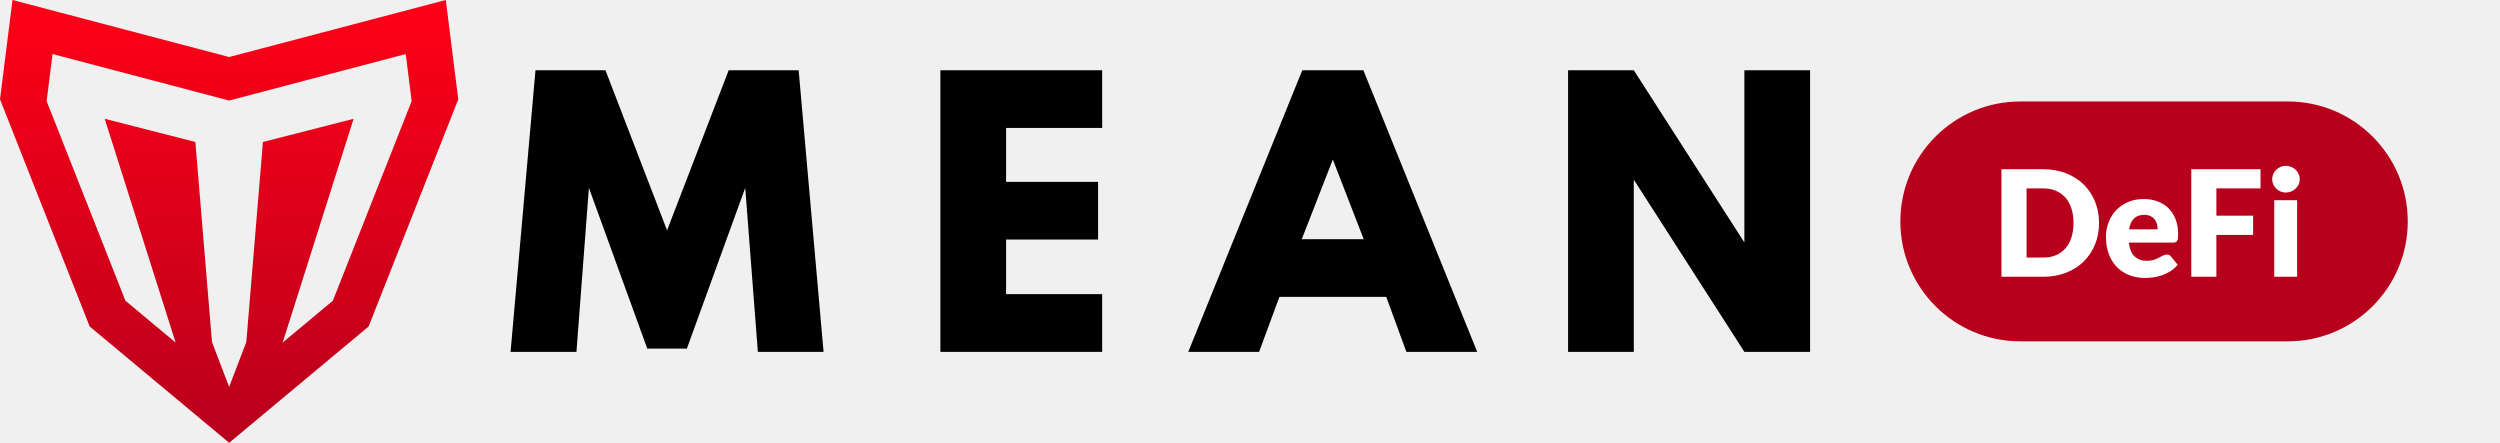
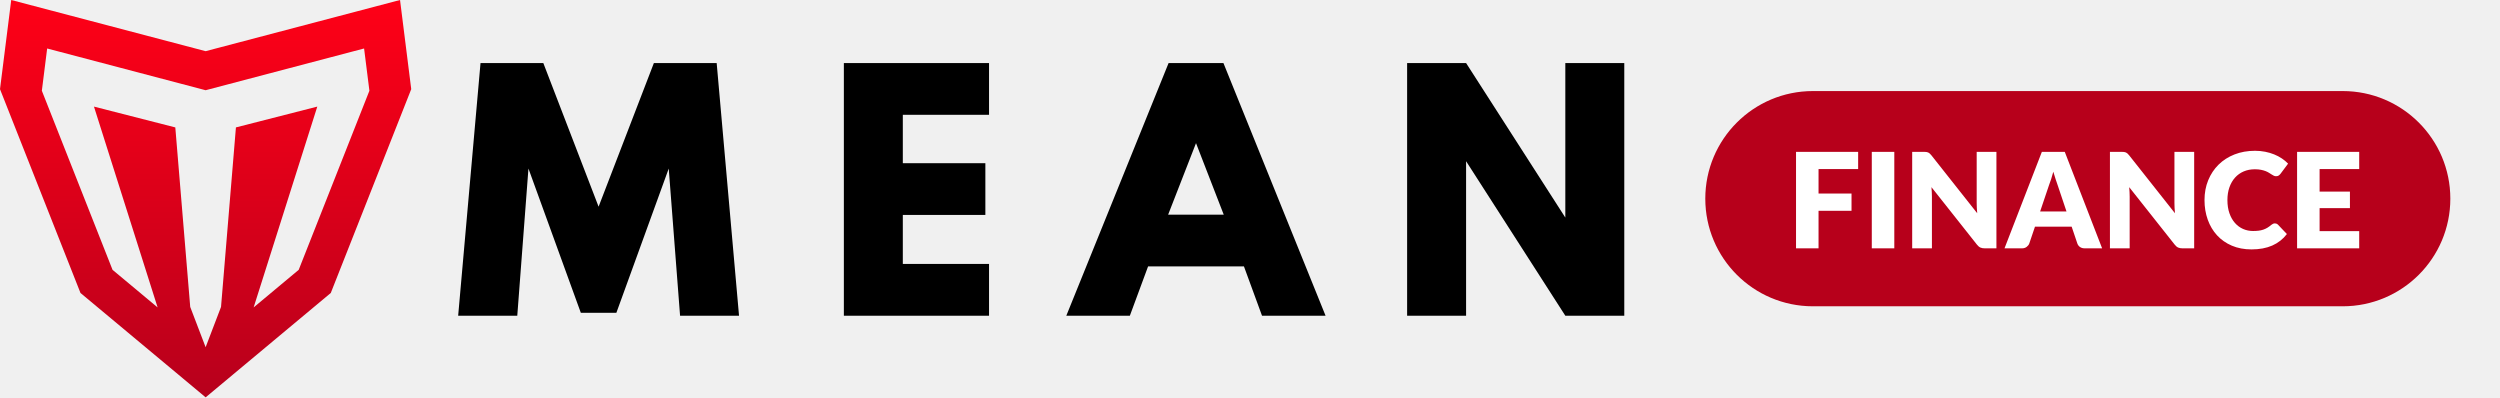
- <svg xmlns="http://www.w3.org/2000/svg" width="271px" height="48px" viewBox="0 0 271 48" version="1.1">
+ <svg xmlns="http://www.w3.org/2000/svg" width="302px" height="48px" viewBox="0 0 302 48" version="1.1">
  <defs>
    <linearGradient x1="50%" y1="0%" x2="50%" y2="100%" id="linearGradient-1">
      <stop stop-color="#FF0017" offset="0%" />
      <stop stop-color="#B7001C" offset="100%" />
    </linearGradient>
  </defs>
-   <g id="Logos/Outlined/Mean-DeFi---Black-on-White" stroke="none" stroke-width="1" fill="none" fill-rule="evenodd">
+   <g id="Logos/Source/Mean-Finance---Black-on-White" stroke="none" stroke-width="1" fill="none" fill-rule="evenodd">
    <g id="Group">
      <g fill="url(#linearGradient-1)" id="Fill-1-Copy">
        <path d="M48.324,0 L24.84,6.182 L1.356,0 L0,10.77 L9.722,35.391 L24.842,48 L39.958,35.391 L49.677,10.77 L48.324,0 Z M43.982,5.857 L44.624,10.962 L36.083,32.596 L30.639,37.136 L38.329,12.877 L28.5,15.391 L26.7,37.076 L24.839,41.943 L22.979,37.076 L21.177,15.391 L11.35,12.877 L19.039,37.136 L13.595,32.596 L5.055,10.962 L5.697,5.857 L24.839,10.899 L43.982,5.857 Z" />
      </g>
      <path d="M62.487,38.14 L63.837,20.361 L70.164,37.788 L74.456,37.788 L80.783,20.361 L82.152,38.14 L89.275,38.14 L86.574,7.615 L78.989,7.615 L72.31,24.968 L65.632,7.615 L58.047,7.615 L55.346,38.14 L62.487,38.14 Z M119.476,38.14 L119.476,31.887 L109.06,31.887 L109.06,25.967 L119.032,25.967 L119.032,19.714 L109.06,19.714 L109.06,13.868 L119.476,13.868 L119.476,7.615 L101.938,7.615 L101.938,38.14 L119.476,38.14 Z M136.486,38.14 L138.688,32.183 L150.269,32.183 L152.452,38.14 L160.129,38.14 L147.79,7.615 L141.167,7.615 L128.809,38.14 L136.486,38.14 Z M147.827,25.93 L141.111,25.93 L144.478,17.291 L147.827,25.93 Z M177.103,38.14 L177.103,19.474 L189.091,38.14 L196.213,38.14 L196.213,7.615 L189.091,7.615 L189.091,26.282 L177.103,7.615 L169.98,7.615 L169.98,38.14 L177.103,38.14 Z" id="MEAN" fill="#000000" fill-rule="nonzero" />
    </g>
    <g id="Group" transform="translate(206, 11)">
-       <rect id="Rectangle" fill="#B7001B" x="0" y="0" width="55" height="26" rx="13" />
-       <path d="M15.488,19 C16.395,19 17.22,18.855 17.964,18.564 C18.708,18.273 19.344,17.868 19.872,17.348 C20.4,16.828 20.809,16.212 21.1,15.5 C21.391,14.788 21.536,14.011 21.536,13.168 C21.536,12.331 21.391,11.556 21.1,10.844 C20.809,10.132 20.4,9.517 19.872,9 C19.344,8.483 18.708,8.077 17.964,7.784 C17.22,7.491 16.395,7.344 15.488,7.344 L15.488,7.344 L10.96,7.344 L10.96,19 L15.488,19 Z M15.488,16.92 L13.68,16.92 L13.68,9.424 L15.488,9.424 C16.005,9.424 16.467,9.511 16.872,9.684 C17.277,9.857 17.62,10.105 17.9,10.428 C18.18,10.751 18.395,11.144 18.544,11.608 C18.693,12.072 18.768,12.592 18.768,13.168 C18.768,13.749 18.693,14.272 18.544,14.736 C18.395,15.2 18.18,15.593 17.9,15.916 C17.62,16.239 17.277,16.487 16.872,16.66 C16.467,16.833 16.005,16.92 15.488,16.92 L15.488,16.92 Z M26.496,19.128 C26.779,19.128 27.076,19.108 27.388,19.068 C27.7,19.028 28.012,18.956 28.324,18.852 C28.636,18.748 28.94,18.604 29.236,18.42 C29.532,18.236 29.808,17.997 30.064,17.704 L30.064,17.704 L29.344,16.816 C29.243,16.672 29.093,16.6 28.896,16.6 C28.747,16.6 28.604,16.635 28.468,16.704 C28.332,16.773 28.183,16.851 28.02,16.936 C27.857,17.021 27.672,17.099 27.464,17.168 C27.256,17.237 27.008,17.272 26.72,17.272 C26.181,17.272 25.741,17.116 25.4,16.804 C25.059,16.492 24.848,15.989 24.768,15.296 L24.768,15.296 L29.552,15.296 C29.664,15.296 29.756,15.283 29.828,15.256 C29.9,15.229 29.957,15.181 30,15.112 C30.043,15.043 30.072,14.949 30.088,14.832 C30.104,14.715 30.112,14.563 30.112,14.376 C30.112,13.779 30.02,13.244 29.836,12.772 C29.652,12.3 29.396,11.901 29.068,11.576 C28.74,11.251 28.348,11.003 27.892,10.832 C27.436,10.661 26.933,10.576 26.384,10.576 C25.749,10.576 25.18,10.685 24.676,10.904 C24.172,11.123 23.743,11.419 23.388,11.792 C23.033,12.165 22.761,12.6 22.572,13.096 C22.383,13.592 22.288,14.117 22.288,14.672 C22.288,15.408 22.399,16.053 22.62,16.608 C22.841,17.163 23.143,17.627 23.524,18 C23.905,18.373 24.351,18.655 24.86,18.844 C25.369,19.033 25.915,19.128 26.496,19.128 Z M27.888,13.856 L24.792,13.856 C24.877,13.349 25.053,12.961 25.32,12.692 C25.587,12.423 25.957,12.288 26.432,12.288 C26.699,12.288 26.925,12.333 27.112,12.424 C27.299,12.515 27.449,12.633 27.564,12.78 C27.679,12.927 27.761,13.093 27.812,13.28 C27.863,13.467 27.888,13.659 27.888,13.856 L27.888,13.856 Z M34.256,19 L34.256,14.464 L38.24,14.464 L38.24,12.376 L34.256,12.376 L34.256,9.424 L39.04,9.424 L39.04,7.344 L31.536,7.344 L31.536,19 L34.256,19 Z M41.776,9.872 C41.984,9.872 42.18,9.833 42.364,9.756 C42.548,9.679 42.709,9.575 42.848,9.444 C42.987,9.313 43.096,9.161 43.176,8.988 C43.256,8.815 43.296,8.629 43.296,8.432 C43.296,8.229 43.256,8.04 43.176,7.864 C43.096,7.688 42.987,7.533 42.848,7.4 C42.709,7.267 42.548,7.163 42.364,7.088 C42.18,7.013 41.984,6.976 41.776,6.976 C41.573,6.976 41.384,7.013 41.208,7.088 C41.032,7.163 40.876,7.267 40.74,7.4 C40.604,7.533 40.497,7.688 40.42,7.864 C40.343,8.04 40.304,8.229 40.304,8.432 C40.304,8.629 40.343,8.815 40.42,8.988 C40.497,9.161 40.604,9.313 40.74,9.444 C40.876,9.575 41.032,9.679 41.208,9.756 C41.384,9.833 41.573,9.872 41.776,9.872 Z M43.008,19 L43.008,10.704 L40.528,10.704 L40.528,19 L43.008,19 Z" id="DeFi" fill="#FFFFFF" fill-rule="nonzero" />
+       <rect id="Rectangle" fill="#B7001B" x="0" y="0" width="90" height="26" rx="13" />
+       <path d="M13.68,19 L13.68,14.464 L17.664,14.464 L17.664,12.376 L13.68,12.376 L13.68,9.424 L18.464,9.424 L18.464,7.344 L10.96,7.344 L10.96,19 L13.68,19 Z M22.832,19 L22.832,7.344 L20.112,7.344 L20.112,19 L22.832,19 Z M27.376,19 L27.376,12.752 C27.376,12.581 27.371,12.399 27.36,12.204 C27.349,12.009 27.336,11.811 27.32,11.608 L27.32,11.608 L32.816,18.552 C32.949,18.723 33.088,18.84 33.232,18.904 C33.376,18.968 33.552,19 33.76,19 L33.76,19 L35.168,19 L35.168,7.344 L32.784,7.344 L32.784,13.512 C32.784,13.699 32.789,13.897 32.8,14.108 C32.811,14.319 32.827,14.536 32.848,14.76 L32.848,14.76 L27.312,7.76 C27.237,7.669 27.171,7.597 27.112,7.544 C27.053,7.491 26.992,7.449 26.928,7.42 C26.864,7.391 26.792,7.371 26.712,7.36 C26.632,7.349 26.533,7.344 26.416,7.344 L26.416,7.344 L24.992,7.344 L24.992,19 L27.376,19 Z M38.256,19 C38.48,19 38.669,18.94 38.824,18.82 C38.979,18.7 39.083,18.565 39.136,18.416 L39.136,18.416 L39.824,16.384 L44.256,16.384 L44.944,18.416 C45.003,18.587 45.108,18.727 45.26,18.836 C45.412,18.945 45.605,19 45.84,19 L45.84,19 L47.936,19 L43.424,7.344 L40.656,7.344 L36.144,19 L38.256,19 Z M43.632,14.544 L40.448,14.544 L41.52,11.368 C41.6,11.165 41.685,10.925 41.776,10.648 C41.867,10.371 41.955,10.069 42.04,9.744 C42.131,10.064 42.223,10.361 42.316,10.636 C42.409,10.911 42.491,11.149 42.56,11.352 L42.56,11.352 L43.632,14.544 Z M51.264,19 L51.264,12.752 C51.264,12.581 51.259,12.399 51.248,12.204 C51.237,12.009 51.224,11.811 51.208,11.608 L51.208,11.608 L56.704,18.552 C56.837,18.723 56.976,18.84 57.12,18.904 C57.264,18.968 57.44,19 57.648,19 L57.648,19 L59.056,19 L59.056,7.344 L56.672,7.344 L56.672,13.512 C56.672,13.699 56.677,13.897 56.688,14.108 C56.699,14.319 56.715,14.536 56.736,14.76 L56.736,14.76 L51.2,7.76 C51.125,7.669 51.059,7.597 51,7.544 C50.941,7.491 50.88,7.449 50.816,7.42 C50.752,7.391 50.68,7.371 50.6,7.36 C50.52,7.349 50.421,7.344 50.304,7.344 L50.304,7.344 L48.88,7.344 L48.88,19 L51.264,19 Z M65.984,19.128 C66.949,19.128 67.785,18.972 68.492,18.66 C69.199,18.348 69.787,17.885 70.256,17.272 L70.256,17.272 L69.184,16.144 C69.125,16.085 69.064,16.044 69,16.02 C68.936,15.996 68.872,15.984 68.808,15.984 C68.728,15.984 68.651,16.001 68.576,16.036 C68.501,16.071 68.432,16.115 68.368,16.168 C68.208,16.307 68.049,16.423 67.892,16.516 C67.735,16.609 67.569,16.685 67.396,16.744 C67.223,16.803 67.035,16.844 66.832,16.868 C66.629,16.892 66.405,16.904 66.16,16.904 C65.733,16.904 65.333,16.821 64.96,16.656 C64.587,16.491 64.26,16.249 63.98,15.932 C63.7,15.615 63.479,15.224 63.316,14.76 C63.153,14.296 63.072,13.765 63.072,13.168 C63.072,12.597 63.153,12.083 63.316,11.624 C63.479,11.165 63.705,10.775 63.996,10.452 C64.287,10.129 64.635,9.881 65.04,9.708 C65.445,9.535 65.893,9.448 66.384,9.448 C66.667,9.448 66.913,9.469 67.124,9.512 C67.335,9.555 67.519,9.607 67.676,9.668 C67.833,9.729 67.969,9.796 68.084,9.868 C68.199,9.94 68.304,10.007 68.4,10.068 C68.496,10.129 68.587,10.181 68.672,10.224 C68.757,10.267 68.848,10.288 68.944,10.288 C69.088,10.288 69.2,10.257 69.28,10.196 C69.36,10.135 69.429,10.067 69.488,9.992 L69.488,9.992 L70.4,8.768 C70.181,8.539 69.931,8.329 69.648,8.14 C69.365,7.951 69.056,7.788 68.72,7.652 C68.384,7.516 68.023,7.409 67.636,7.332 C67.249,7.255 66.837,7.216 66.4,7.216 C65.499,7.216 64.675,7.363 63.928,7.656 C63.181,7.949 62.54,8.36 62.004,8.888 C61.468,9.416 61.051,10.044 60.752,10.772 C60.453,11.5 60.304,12.299 60.304,13.168 C60.304,14.021 60.435,14.812 60.696,15.54 C60.957,16.268 61.332,16.897 61.82,17.428 C62.308,17.959 62.903,18.375 63.604,18.676 C64.305,18.977 65.099,19.128 65.984,19.128 Z M78.992,19 L78.992,16.92 L74.208,16.92 L74.208,14.144 L77.872,14.144 L77.872,12.144 L74.208,12.144 L74.208,9.424 L78.992,9.424 L78.992,7.344 L71.488,7.344 L71.488,19 L78.992,19 Z" id="FINANCE" fill="#FFFFFF" fill-rule="nonzero" />
    </g>
  </g>
</svg>
